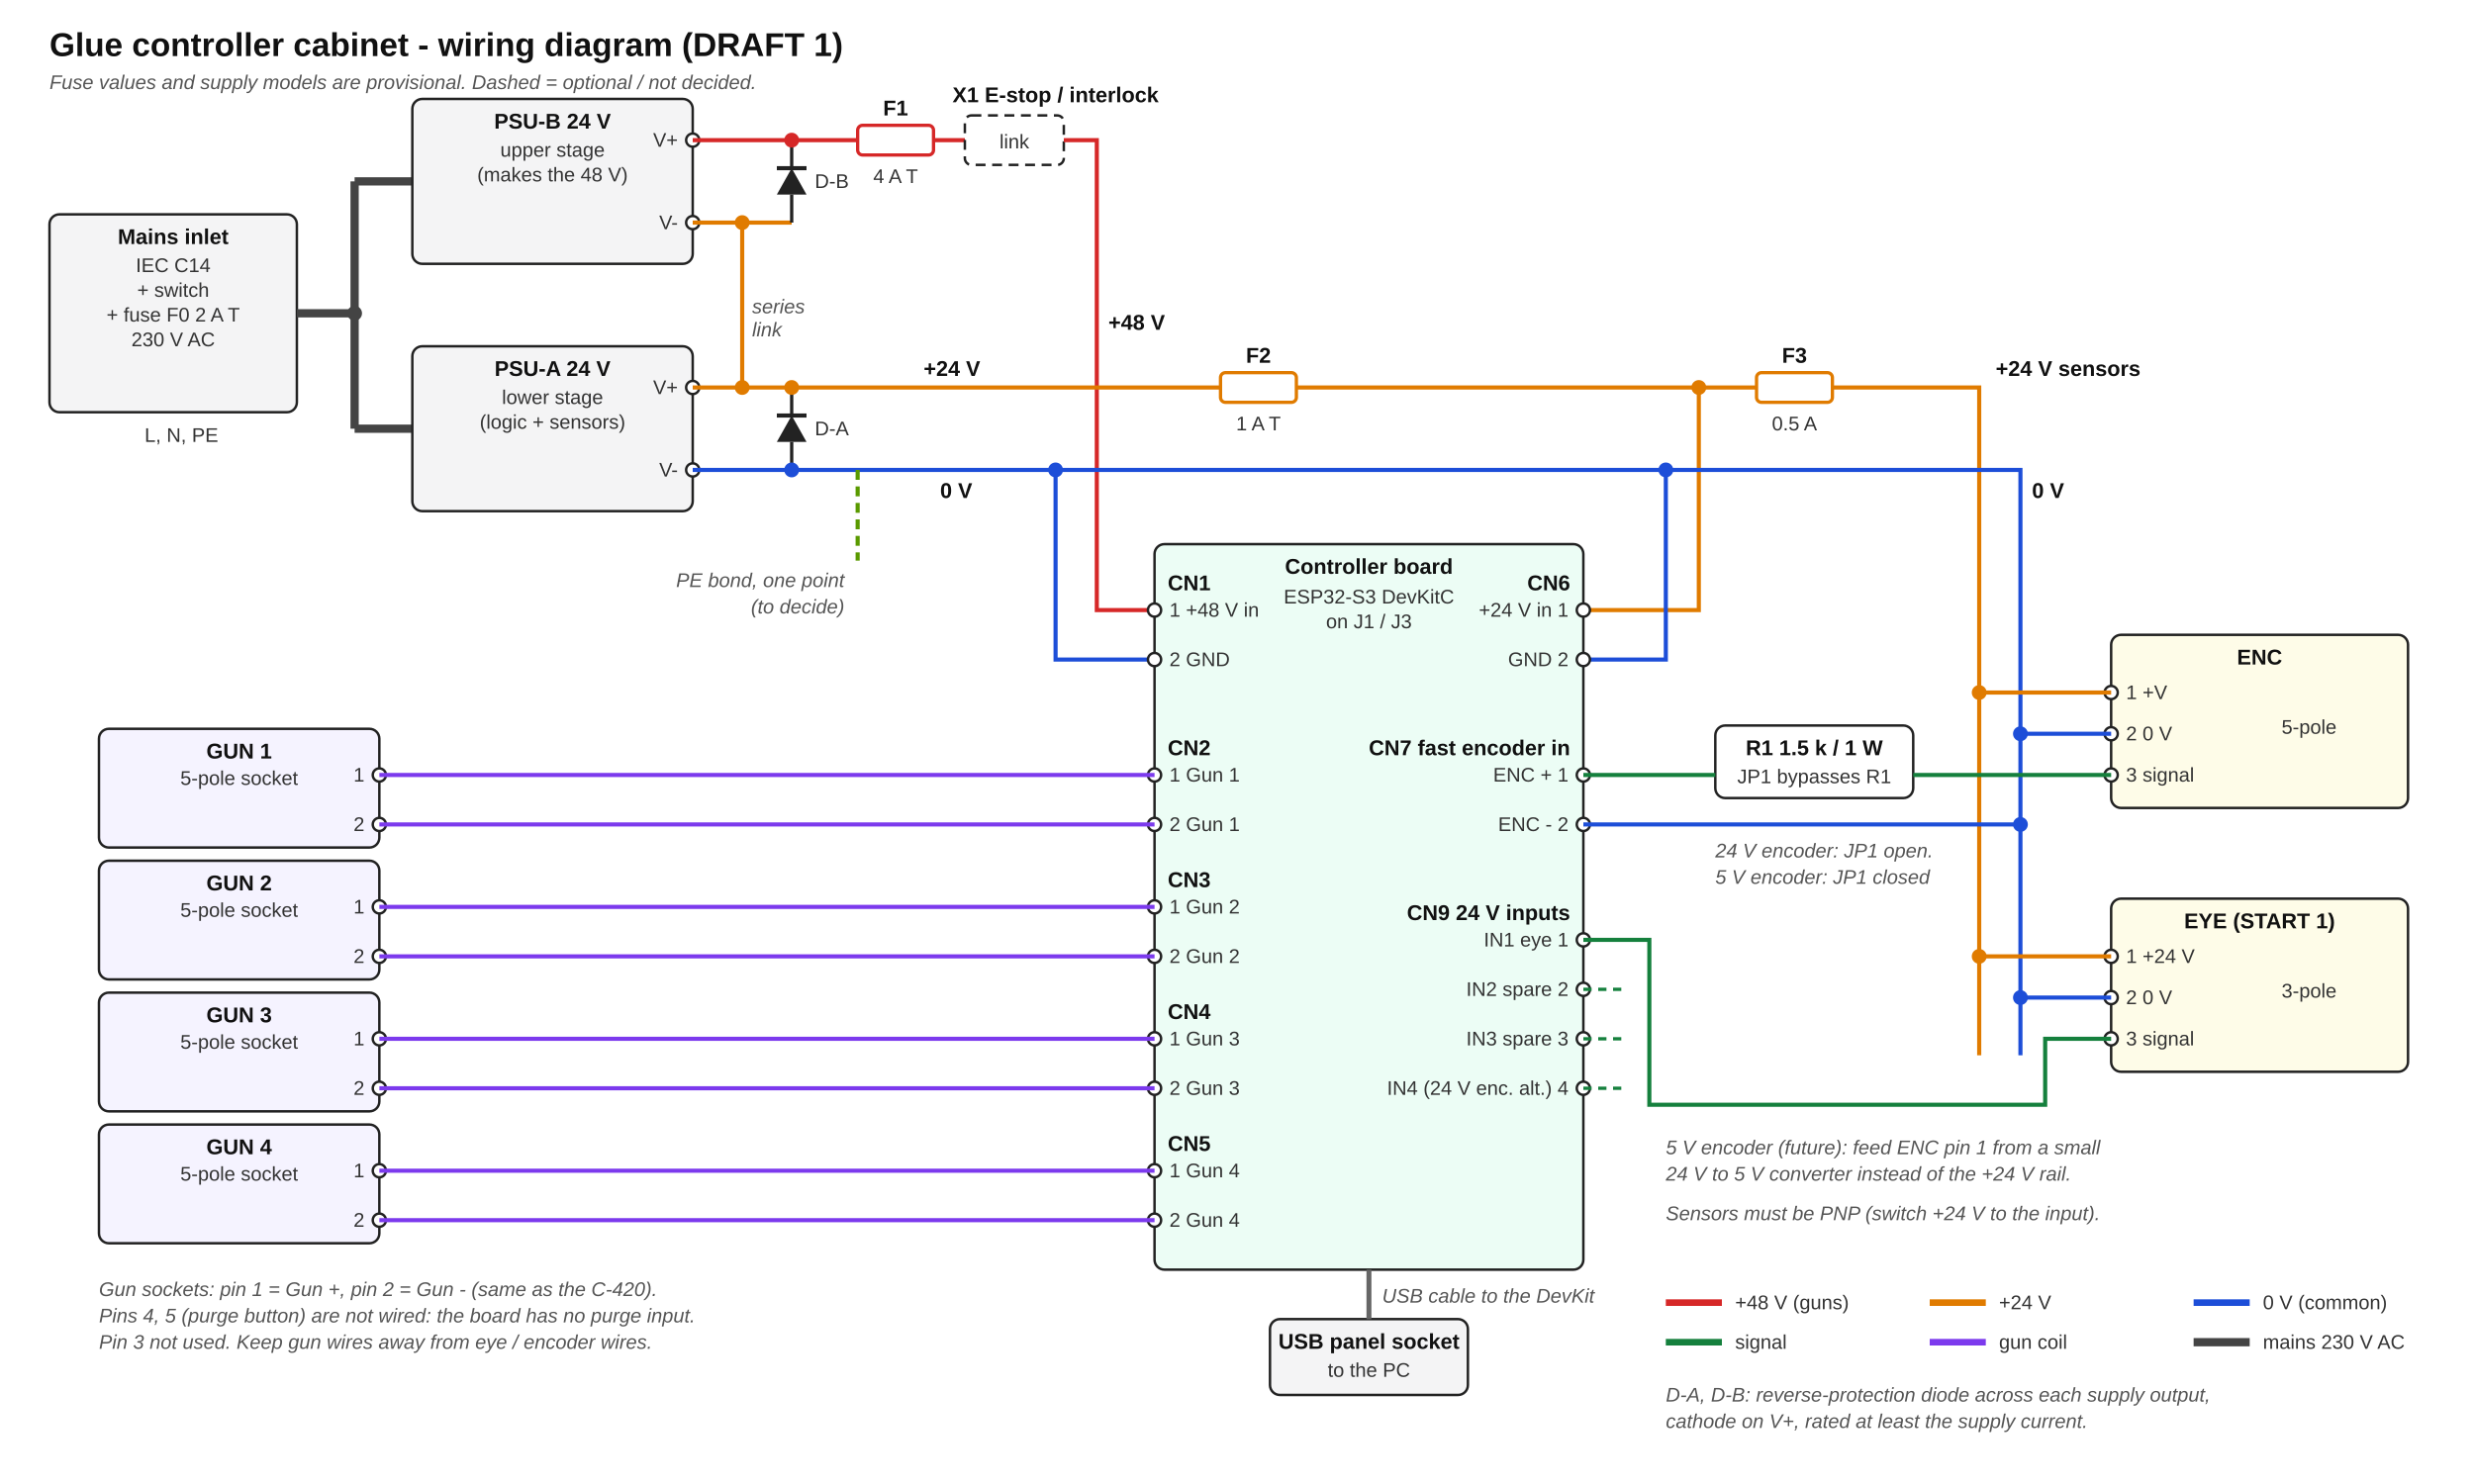
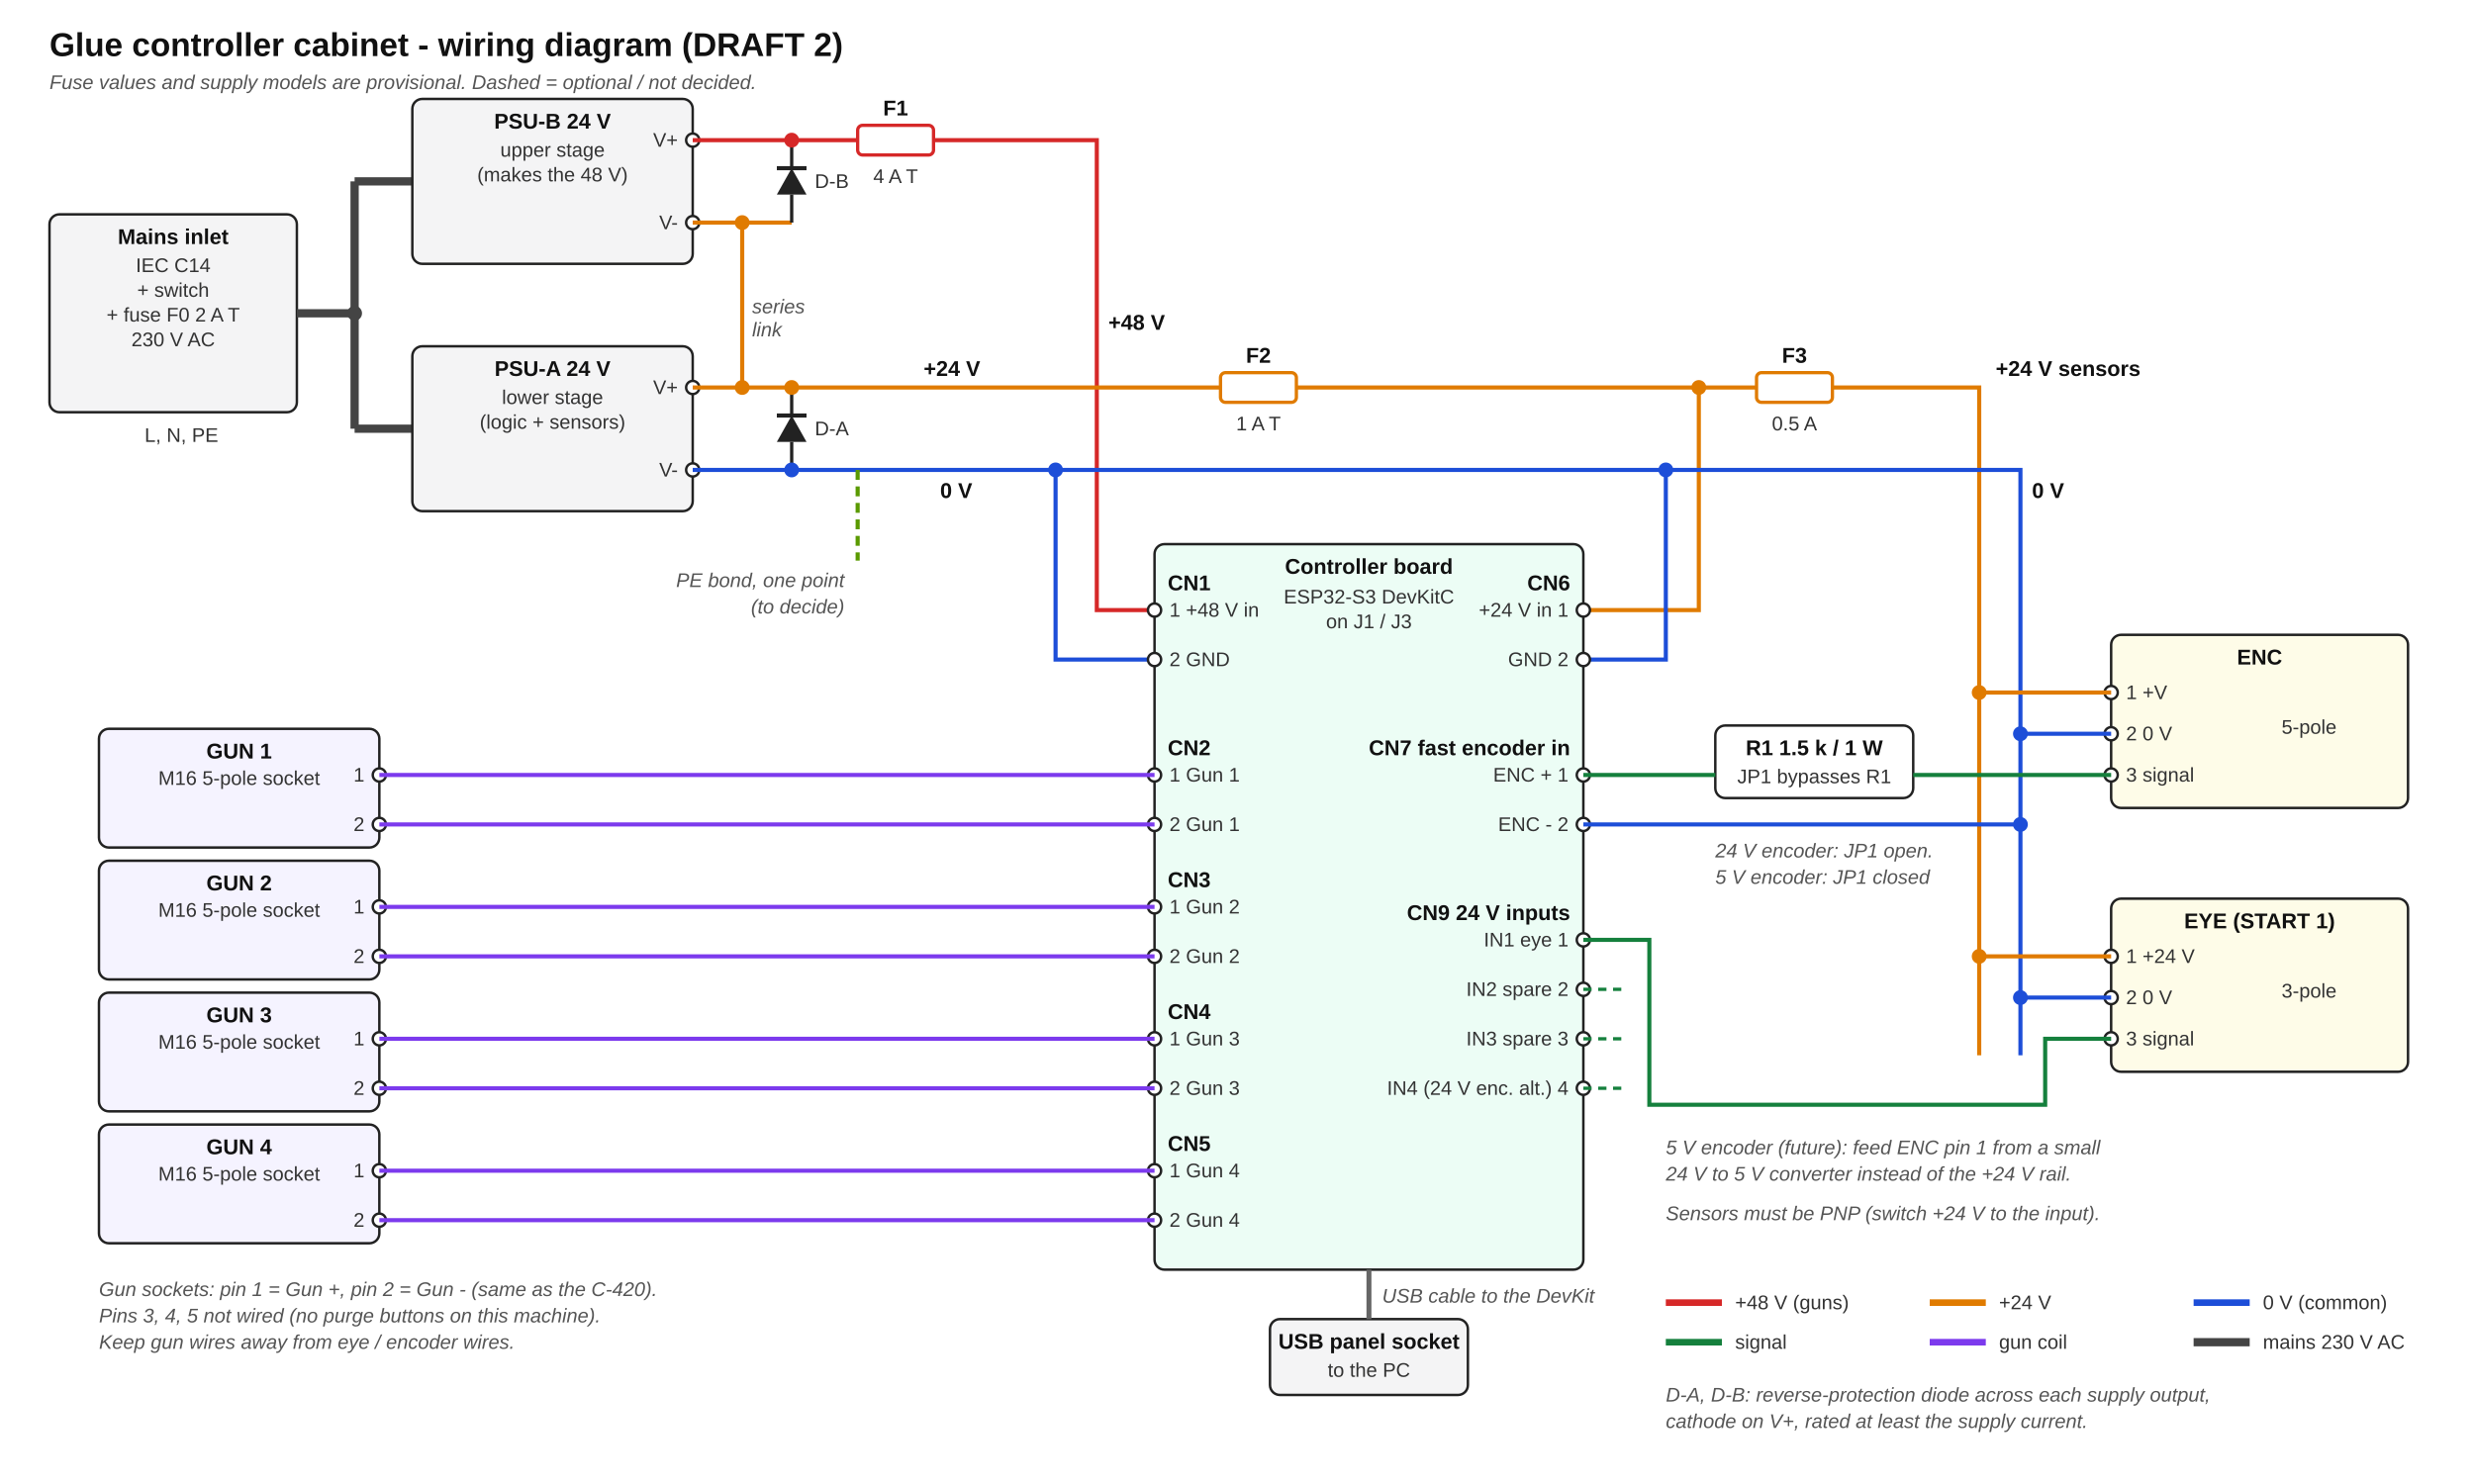
<svg xmlns="http://www.w3.org/2000/svg" viewBox="0 0 1500 900" width="1500" height="900" font-family="Arial, Helvetica, sans-serif">
  <style>.t{font-size:13px;fill:#222}.s{font-size:12px;fill:#333}.b{font-size:13px;font-weight:bold;fill:#111}.h{font-size:20px;font-weight:bold;fill:#111}.n{font-size:12px;fill:#555;font-style:italic}</style>
  <rect width="1500" height="900" fill="#fff" />
-   <text x="30" y="34" class="h" text-anchor="start">Glue controller cabinet - wiring diagram (DRAFT 1)</text>
+   <text x="30" y="34" class="h" text-anchor="start">Glue controller cabinet - wiring diagram (DRAFT 2)</text>
  <text x="30" y="54" class="n" text-anchor="start">Fuse values and supply models are provisional. Dashed = optional / not decided.</text>
  <rect x="30" y="130" width="150" height="120" rx="6" fill="#f4f4f5" stroke="#222" stroke-width="1.5" />
  <text x="105.0" y="148" text-anchor="middle" class="b">Mains inlet</text>
  <text x="105.0" y="165" text-anchor="middle" class="s">IEC C14</text>
  <text x="105.0" y="180" text-anchor="middle" class="s">+ switch</text>
  <text x="105.0" y="195" text-anchor="middle" class="s">+ fuse F0 2 A T</text>
  <text x="105.0" y="210" text-anchor="middle" class="s">230 V AC</text>
  <polyline points="180,190 215,190" fill="none" stroke="#444" stroke-width="5" />
  <polyline points="215,110 215,260" fill="none" stroke="#444" stroke-width="5" />
  <polyline points="215,110 250,110" fill="none" stroke="#444" stroke-width="5" />
  <polyline points="215,260 250,260" fill="none" stroke="#444" stroke-width="5" />
  <circle cx="215" cy="190" r="4.5" fill="#444" />
  <text x="110" y="268" class="s" text-anchor="middle">L, N, PE</text>
  <rect x="250" y="60" width="170" height="100" rx="6" fill="#f4f4f5" stroke="#222" stroke-width="1.5" />
  <text x="335.0" y="78" text-anchor="middle" class="b">PSU-B  24 V</text>
  <text x="335.0" y="95" text-anchor="middle" class="s">upper stage</text>
  <text x="335.0" y="110" text-anchor="middle" class="s">(makes the 48 V)</text>
  <rect x="250" y="210" width="170" height="100" rx="6" fill="#f4f4f5" stroke="#222" stroke-width="1.5" />
  <text x="335.0" y="228" text-anchor="middle" class="b">PSU-A  24 V</text>
  <text x="335.0" y="245" text-anchor="middle" class="s">lower stage</text>
  <text x="335.0" y="260" text-anchor="middle" class="s">(logic + sensors)</text>
  <circle cx="420" cy="85" r="4" fill="#fff" stroke="#222" stroke-width="1.5" />
  <text x="411" y="89" class="s" text-anchor="end">V+</text>
  <circle cx="420" cy="135" r="4" fill="#fff" stroke="#222" stroke-width="1.5" />
  <text x="411" y="139" class="s" text-anchor="end">V-</text>
  <circle cx="420" cy="235" r="4" fill="#fff" stroke="#222" stroke-width="1.5" />
  <text x="411" y="239" class="s" text-anchor="end">V+</text>
  <circle cx="420" cy="285" r="4" fill="#fff" stroke="#222" stroke-width="1.5" />
  <text x="411" y="289" class="s" text-anchor="end">V-</text>
  <polyline points="420,135 480,135" fill="none" stroke="#e07b00" stroke-width="2.5" />
  <polyline points="450,135 450,235" fill="none" stroke="#e07b00" stroke-width="2.5" />
  <circle cx="450" cy="135" r="4.5" fill="#e07b00" />
  <circle cx="450" cy="235" r="4.5" fill="#e07b00" />
  <text x="456" y="190" class="n" text-anchor="start">series</text>
  <text x="456" y="204" class="n" text-anchor="start">link</text>
  <polyline points="480,85 480,102.0" fill="none" stroke="#222" stroke-width="2" />
  <polyline points="480,118.0 480,135" fill="none" stroke="#222" stroke-width="2" />
  <polygon points="471,118.0 489,118.0 480,102.0" fill="#222" />
  <polyline points="471,102.0 489,102.0" fill="none" stroke="#222" stroke-width="2.5" />
  <text x="494" y="114.0" class="s" text-anchor="start">D-B</text>
  <circle cx="480" cy="85" r="4.5" fill="#d62828" />
  <polyline points="480,235 480,252.0" fill="none" stroke="#222" stroke-width="2" />
  <polyline points="480,268.0 480,285" fill="none" stroke="#222" stroke-width="2" />
  <polygon points="471,268.0 489,268.0 480,252.0" fill="#222" />
  <polyline points="471,252.0 489,252.0" fill="none" stroke="#222" stroke-width="2.5" />
  <text x="494" y="264.0" class="s" text-anchor="start">D-A</text>
  <circle cx="480" cy="235" r="4.5" fill="#e07b00" />
  <circle cx="480" cy="285" r="4.5" fill="#1d4ed8" />
  <polyline points="420,85 520,85" fill="none" stroke="#d62828" stroke-width="2.5" />
  <rect x="520" y="76" width="46" height="18" rx="3" fill="#fff" stroke="#d62828" stroke-width="2" />
  <text x="543" y="70" class="b" text-anchor="middle">F1</text>
  <text x="543" y="111" class="s" text-anchor="middle">4 A T</text>
-   <polyline points="566,85 585,85" fill="none" stroke="#d62828" stroke-width="2.5" />
-   <rect x="585" y="70" width="60" height="30" rx="4" fill="#fff" stroke="#222" stroke-width="1.5" stroke-dasharray="6 4" />
-   <text x="640" y="62" class="b" text-anchor="middle">X1 E-stop / interlock</text>
-   <text x="615" y="90" class="s" text-anchor="middle">link</text>
-   <polyline points="645,85 665,85 665,370 700,370" fill="none" stroke="#d62828" stroke-width="2.5" />
+   <polyline points="566,85 665,85 665,370 700,370" fill="none" stroke="#d62828" stroke-width="2.5" />
  <text x="672" y="200" class="b" text-anchor="start" fill="#d62828">+48 V</text>
  <polyline points="420,235 740,235" fill="none" stroke="#e07b00" stroke-width="2.5" />
  <rect x="740" y="226" width="46" height="18" rx="3" fill="#fff" stroke="#e07b00" stroke-width="2" />
  <text x="763" y="220" class="b" text-anchor="middle">F2</text>
  <text x="763" y="261" class="s" text-anchor="middle">1 A T</text>
  <polyline points="786,235 1065,235" fill="none" stroke="#e07b00" stroke-width="2.5" />
  <circle cx="1030" cy="235" r="4.5" fill="#e07b00" />
  <polyline points="1030,235 1030,370 960,370" fill="none" stroke="#e07b00" stroke-width="2.5" />
  <rect x="1065" y="226" width="46" height="18" rx="3" fill="#fff" stroke="#e07b00" stroke-width="2" />
  <text x="1088" y="220" class="b" text-anchor="middle">F3</text>
  <text x="1088" y="261" class="s" text-anchor="middle">0.5 A</text>
  <polyline points="1111,235 1200,235 1200,640" fill="none" stroke="#e07b00" stroke-width="2.5" />
  <text x="560" y="228" class="b" text-anchor="start" fill="#e07b00">+24 V</text>
  <text x="1210" y="228" class="b" text-anchor="start" fill="#e07b00">+24 V sensors</text>
  <polyline points="420,285 1225,285 1225,640" fill="none" stroke="#1d4ed8" stroke-width="2.5" />
  <circle cx="640" cy="285" r="4.5" fill="#1d4ed8" />
  <polyline points="640,285 640,400 700,400" fill="none" stroke="#1d4ed8" stroke-width="2.5" />
  <circle cx="1010" cy="285" r="4.5" fill="#1d4ed8" />
  <polyline points="1010,285 1010,400 960,400" fill="none" stroke="#1d4ed8" stroke-width="2.5" />
  <text x="570" y="302" class="b" text-anchor="start" fill="#1d4ed8">0 V</text>
  <text x="1232" y="302" class="b" text-anchor="start" fill="#1d4ed8">0 V</text>
  <polyline points="520,285 520,340" fill="none" stroke="#5a9a00" stroke-width="2.5" stroke-dasharray="6 4" />
  <text x="512" y="356" class="n" text-anchor="end">PE bond, one point</text>
  <text x="512" y="372" class="n" text-anchor="end">(to decide)</text>
  <rect x="700" y="330" width="260" height="440" rx="6" fill="#ecfdf5" stroke="#222" stroke-width="1.5" />
  <text x="830.0" y="348" text-anchor="middle" class="b">Controller board</text>
  <text x="830" y="366" class="s" text-anchor="middle">ESP32-S3 DevKitC</text>
  <text x="830" y="381" class="s" text-anchor="middle">on J1 / J3</text>
  <text x="708" y="358" class="b" text-anchor="start">CN1</text>
  <circle cx="700" cy="370" r="4" fill="#fff" stroke="#222" stroke-width="1.5" />
  <text x="709" y="374" class="s" text-anchor="start">1  +48 V in</text>
  <circle cx="700" cy="400" r="4" fill="#fff" stroke="#222" stroke-width="1.5" />
  <text x="709" y="404" class="s" text-anchor="start">2  GND</text>
  <text x="708" y="458" class="b" text-anchor="start">CN2</text>
  <circle cx="700" cy="470" r="4" fill="#fff" stroke="#222" stroke-width="1.5" />
  <text x="709" y="474" class="s" text-anchor="start">1  Gun 1</text>
  <circle cx="700" cy="500" r="4" fill="#fff" stroke="#222" stroke-width="1.5" />
  <text x="709" y="504" class="s" text-anchor="start">2  Gun 1</text>
  <text x="708" y="538" class="b" text-anchor="start">CN3</text>
  <circle cx="700" cy="550" r="4" fill="#fff" stroke="#222" stroke-width="1.5" />
  <text x="709" y="554" class="s" text-anchor="start">1  Gun 2</text>
  <circle cx="700" cy="580" r="4" fill="#fff" stroke="#222" stroke-width="1.5" />
  <text x="709" y="584" class="s" text-anchor="start">2  Gun 2</text>
  <text x="708" y="618" class="b" text-anchor="start">CN4</text>
  <circle cx="700" cy="630" r="4" fill="#fff" stroke="#222" stroke-width="1.5" />
  <text x="709" y="634" class="s" text-anchor="start">1  Gun 3</text>
  <circle cx="700" cy="660" r="4" fill="#fff" stroke="#222" stroke-width="1.5" />
  <text x="709" y="664" class="s" text-anchor="start">2  Gun 3</text>
  <text x="708" y="698" class="b" text-anchor="start">CN5</text>
  <circle cx="700" cy="710" r="4" fill="#fff" stroke="#222" stroke-width="1.5" />
  <text x="709" y="714" class="s" text-anchor="start">1  Gun 4</text>
  <circle cx="700" cy="740" r="4" fill="#fff" stroke="#222" stroke-width="1.5" />
  <text x="709" y="744" class="s" text-anchor="start">2  Gun 4</text>
  <text x="952" y="358" class="b" text-anchor="end">CN6</text>
  <circle cx="960" cy="370" r="4" fill="#fff" stroke="#222" stroke-width="1.5" />
  <text x="951" y="374" class="s" text-anchor="end">+24 V in  1</text>
  <circle cx="960" cy="400" r="4" fill="#fff" stroke="#222" stroke-width="1.5" />
  <text x="951" y="404" class="s" text-anchor="end">GND  2</text>
  <text x="952" y="458" class="b" text-anchor="end">CN7  fast encoder in</text>
  <circle cx="960" cy="470" r="4" fill="#fff" stroke="#222" stroke-width="1.5" />
  <text x="951" y="474" class="s" text-anchor="end">ENC +  1</text>
  <circle cx="960" cy="500" r="4" fill="#fff" stroke="#222" stroke-width="1.5" />
  <text x="951" y="504" class="s" text-anchor="end">ENC -  2</text>
  <text x="952" y="558" class="b" text-anchor="end">CN9  24 V inputs</text>
  <circle cx="960" cy="570" r="4" fill="#fff" stroke="#222" stroke-width="1.5" />
  <text x="951" y="574" class="s" text-anchor="end">IN1 eye  1</text>
  <circle cx="960" cy="600" r="4" fill="#fff" stroke="#222" stroke-width="1.5" />
  <text x="951" y="604" class="s" text-anchor="end">IN2 spare  2</text>
  <circle cx="960" cy="630" r="4" fill="#fff" stroke="#222" stroke-width="1.5" />
  <text x="951" y="634" class="s" text-anchor="end">IN3 spare  3</text>
  <circle cx="960" cy="660" r="4" fill="#fff" stroke="#222" stroke-width="1.5" />
  <text x="951" y="664" class="s" text-anchor="end">IN4 (24 V enc. alt.)  4</text>
  <polyline points="960,600 985,600" fill="none" stroke="#15803d" stroke-width="2" stroke-dasharray="5 4" />
  <polyline points="960,630 985,630" fill="none" stroke="#15803d" stroke-width="2" stroke-dasharray="5 4" />
  <polyline points="960,660 985,660" fill="none" stroke="#15803d" stroke-width="2" stroke-dasharray="5 4" />
  <rect x="770" y="800" width="120" height="46" rx="6" fill="#f4f4f5" stroke="#222" stroke-width="1.5" />
  <text x="830.0" y="818" text-anchor="middle" class="b">USB panel socket</text>
  <text x="830.0" y="835" text-anchor="middle" class="s">to the PC</text>
  <polyline points="830,770 830,800" fill="none" stroke="#666" stroke-width="3" />
  <text x="838" y="790" class="n" text-anchor="start">USB cable to the DevKit</text>
  <rect x="60" y="442" width="170" height="72" rx="6" fill="#f5f3ff" stroke="#222" stroke-width="1.5" />
  <text x="145.0" y="460" text-anchor="middle" class="b">GUN 1</text>
-   <text x="145" y="476" class="s" text-anchor="middle">5-pole socket</text>
+   <text x="145" y="476" class="s" text-anchor="middle">M16 5-pole socket</text>
  <circle cx="230" cy="470" r="4" fill="#fff" stroke="#222" stroke-width="1.5" />
  <text x="221" y="474" class="s" text-anchor="end">1</text>
  <circle cx="230" cy="500" r="4" fill="#fff" stroke="#222" stroke-width="1.5" />
  <text x="221" y="504" class="s" text-anchor="end">2</text>
  <polyline points="230,470 700,470" fill="none" stroke="#7c3aed" stroke-width="2.5" />
  <polyline points="230,500 700,500" fill="none" stroke="#7c3aed" stroke-width="2.5" />
  <rect x="60" y="522" width="170" height="72" rx="6" fill="#f5f3ff" stroke="#222" stroke-width="1.5" />
  <text x="145.0" y="540" text-anchor="middle" class="b">GUN 2</text>
-   <text x="145" y="556" class="s" text-anchor="middle">5-pole socket</text>
+   <text x="145" y="556" class="s" text-anchor="middle">M16 5-pole socket</text>
  <circle cx="230" cy="550" r="4" fill="#fff" stroke="#222" stroke-width="1.5" />
  <text x="221" y="554" class="s" text-anchor="end">1</text>
  <circle cx="230" cy="580" r="4" fill="#fff" stroke="#222" stroke-width="1.5" />
  <text x="221" y="584" class="s" text-anchor="end">2</text>
  <polyline points="230,550 700,550" fill="none" stroke="#7c3aed" stroke-width="2.5" />
  <polyline points="230,580 700,580" fill="none" stroke="#7c3aed" stroke-width="2.5" />
  <rect x="60" y="602" width="170" height="72" rx="6" fill="#f5f3ff" stroke="#222" stroke-width="1.5" />
  <text x="145.0" y="620" text-anchor="middle" class="b">GUN 3</text>
-   <text x="145" y="636" class="s" text-anchor="middle">5-pole socket</text>
+   <text x="145" y="636" class="s" text-anchor="middle">M16 5-pole socket</text>
  <circle cx="230" cy="630" r="4" fill="#fff" stroke="#222" stroke-width="1.5" />
  <text x="221" y="634" class="s" text-anchor="end">1</text>
  <circle cx="230" cy="660" r="4" fill="#fff" stroke="#222" stroke-width="1.5" />
  <text x="221" y="664" class="s" text-anchor="end">2</text>
  <polyline points="230,630 700,630" fill="none" stroke="#7c3aed" stroke-width="2.5" />
  <polyline points="230,660 700,660" fill="none" stroke="#7c3aed" stroke-width="2.5" />
  <rect x="60" y="682" width="170" height="72" rx="6" fill="#f5f3ff" stroke="#222" stroke-width="1.5" />
  <text x="145.0" y="700" text-anchor="middle" class="b">GUN 4</text>
-   <text x="145" y="716" class="s" text-anchor="middle">5-pole socket</text>
+   <text x="145" y="716" class="s" text-anchor="middle">M16 5-pole socket</text>
  <circle cx="230" cy="710" r="4" fill="#fff" stroke="#222" stroke-width="1.5" />
  <text x="221" y="714" class="s" text-anchor="end">1</text>
  <circle cx="230" cy="740" r="4" fill="#fff" stroke="#222" stroke-width="1.5" />
  <text x="221" y="744" class="s" text-anchor="end">2</text>
  <polyline points="230,710 700,710" fill="none" stroke="#7c3aed" stroke-width="2.5" />
  <polyline points="230,740 700,740" fill="none" stroke="#7c3aed" stroke-width="2.5" />
  <text x="60" y="786" class="n" text-anchor="start">Gun sockets: pin 1 = Gun +, pin 2 = Gun -  (same as the C-420).</text>
-   <text x="60" y="802" class="n" text-anchor="start">Pins 4, 5 (purge button) are not wired: the board has no purge input.</text>
-   <text x="60" y="818" class="n" text-anchor="start">Pin 3 not used.  Keep gun wires away from eye / encoder wires.</text>
+   <text x="60" y="802" class="n" text-anchor="start">Pins 3, 4, 5 not wired (no purge buttons on this machine).</text>
+   <text x="60" y="818" class="n" text-anchor="start">Keep gun wires away from eye / encoder wires.</text>
  <rect x="1280" y="385" width="180" height="105" rx="6" fill="#fefce8" stroke="#222" stroke-width="1.5" />
  <text x="1370.0" y="403" text-anchor="middle" class="b">ENC</text>
  <text x="1400" y="445" class="s" text-anchor="middle">5-pole</text>
  <circle cx="1280" cy="420" r="4" fill="#fff" stroke="#222" stroke-width="1.5" />
  <text x="1289" y="424" class="s" text-anchor="start">1  +V</text>
  <circle cx="1280" cy="445" r="4" fill="#fff" stroke="#222" stroke-width="1.5" />
  <text x="1289" y="449" class="s" text-anchor="start">2  0 V</text>
  <circle cx="1280" cy="470" r="4" fill="#fff" stroke="#222" stroke-width="1.5" />
  <text x="1289" y="474" class="s" text-anchor="start">3  signal</text>
  <polyline points="1280,420 1200,420" fill="none" stroke="#e07b00" stroke-width="2.5" />
  <circle cx="1200" cy="420" r="4.5" fill="#e07b00" />
  <polyline points="1280,445 1225,445" fill="none" stroke="#1d4ed8" stroke-width="2.5" />
  <circle cx="1225" cy="445" r="4.5" fill="#1d4ed8" />
  <rect x="1040" y="440" width="120" height="44" rx="6" fill="#fff" stroke="#222" stroke-width="1.5" />
  <text x="1100.0" y="458" text-anchor="middle" class="b">R1 1.5 k / 1 W</text>
  <text x="1100.0" y="475" text-anchor="middle" class="s">JP1 bypasses R1</text>
  <polyline points="1280,470 1160,470" fill="none" stroke="#15803d" stroke-width="2.5" />
  <polyline points="1040,470 960,470" fill="none" stroke="#15803d" stroke-width="2.5" />
  <polyline points="960,500 1225,500" fill="none" stroke="#1d4ed8" stroke-width="2.5" />
  <circle cx="1225" cy="500" r="4.5" fill="#1d4ed8" />
  <text x="1040" y="520" class="n" text-anchor="start">24 V encoder: JP1 open.</text>
  <text x="1040" y="536" class="n" text-anchor="start">5 V encoder: JP1 closed</text>
  <rect x="1280" y="545" width="180" height="105" rx="6" fill="#fefce8" stroke="#222" stroke-width="1.5" />
  <text x="1370.0" y="563" text-anchor="middle" class="b">EYE (START 1)</text>
  <text x="1400" y="605" class="s" text-anchor="middle">3-pole</text>
  <circle cx="1280" cy="580" r="4" fill="#fff" stroke="#222" stroke-width="1.5" />
  <text x="1289" y="584" class="s" text-anchor="start">1  +24 V</text>
  <circle cx="1280" cy="605" r="4" fill="#fff" stroke="#222" stroke-width="1.5" />
  <text x="1289" y="609" class="s" text-anchor="start">2  0 V</text>
  <circle cx="1280" cy="630" r="4" fill="#fff" stroke="#222" stroke-width="1.5" />
  <text x="1289" y="634" class="s" text-anchor="start">3  signal</text>
  <polyline points="1280,580 1200,580" fill="none" stroke="#e07b00" stroke-width="2.5" />
  <circle cx="1200" cy="580" r="4.5" fill="#e07b00" />
  <polyline points="1280,605 1225,605" fill="none" stroke="#1d4ed8" stroke-width="2.5" />
  <circle cx="1225" cy="605" r="4.5" fill="#1d4ed8" />
  <polyline points="1280,630 1240,630 1240,670 1000,670 1000,570 960,570" fill="none" stroke="#15803d" stroke-width="2.5" />
  <text x="1010" y="700" class="n" text-anchor="start">5 V encoder (future): feed ENC pin 1 from a small</text>
  <text x="1010" y="716" class="n" text-anchor="start">24 V to 5 V converter instead of the +24 V rail.</text>
  <text x="1010" y="740" class="n" text-anchor="start">Sensors must be PNP (switch +24 V to the input).</text>
  <polyline points="1010,790 1044,790" fill="none" stroke="#d62828" stroke-width="4" />
  <text x="1052" y="794" class="s" text-anchor="start">+48 V (guns)</text>
  <polyline points="1170,790 1204,790" fill="none" stroke="#e07b00" stroke-width="4" />
  <text x="1212" y="794" class="s" text-anchor="start">+24 V</text>
  <polyline points="1330,790 1364,790" fill="none" stroke="#1d4ed8" stroke-width="4" />
  <text x="1372" y="794" class="s" text-anchor="start">0 V (common)</text>
  <polyline points="1010,814 1044,814" fill="none" stroke="#15803d" stroke-width="4" />
  <text x="1052" y="818" class="s" text-anchor="start">signal</text>
  <polyline points="1170,814 1204,814" fill="none" stroke="#7c3aed" stroke-width="4" />
  <text x="1212" y="818" class="s" text-anchor="start">gun coil</text>
  <polyline points="1330,814 1364,814" fill="none" stroke="#444" stroke-width="5" />
  <text x="1372" y="818" class="s" text-anchor="start">mains 230 V AC</text>
  <text x="1010" y="850" class="n" text-anchor="start">D-A, D-B: reverse-protection diode across each supply output,</text>
  <text x="1010" y="866" class="n" text-anchor="start">cathode on V+, rated at least the supply current.</text>
</svg>
